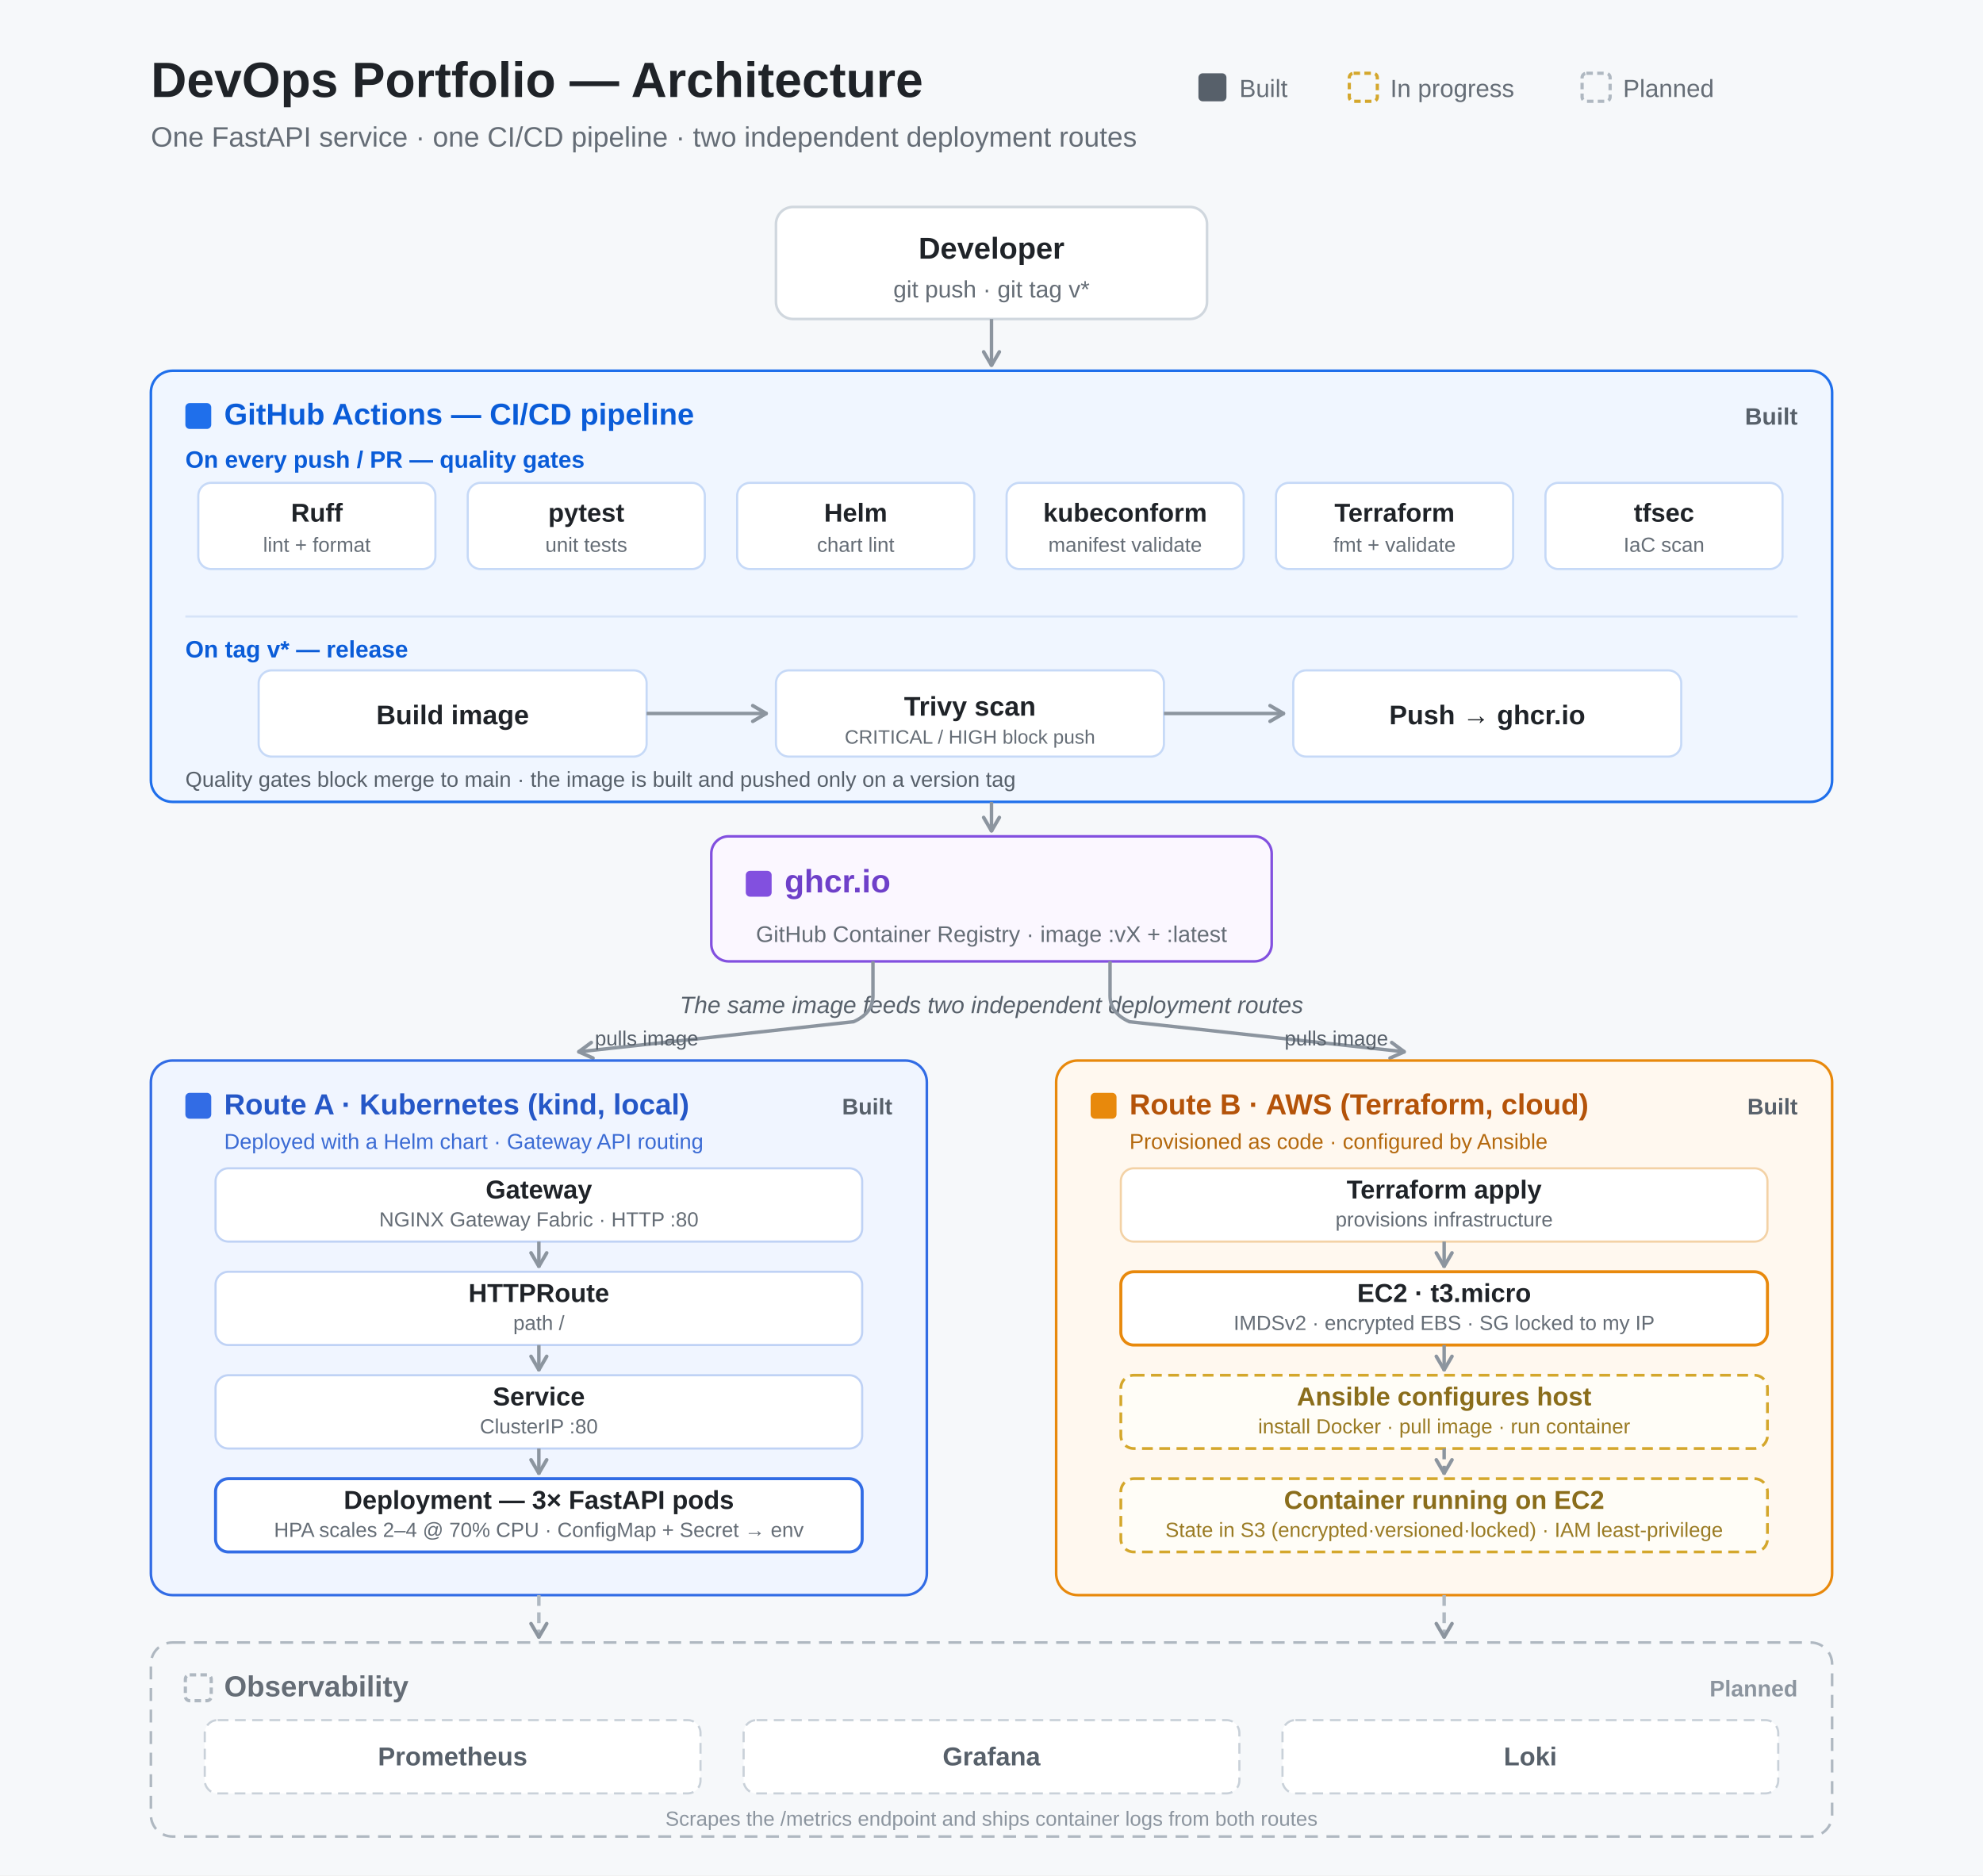
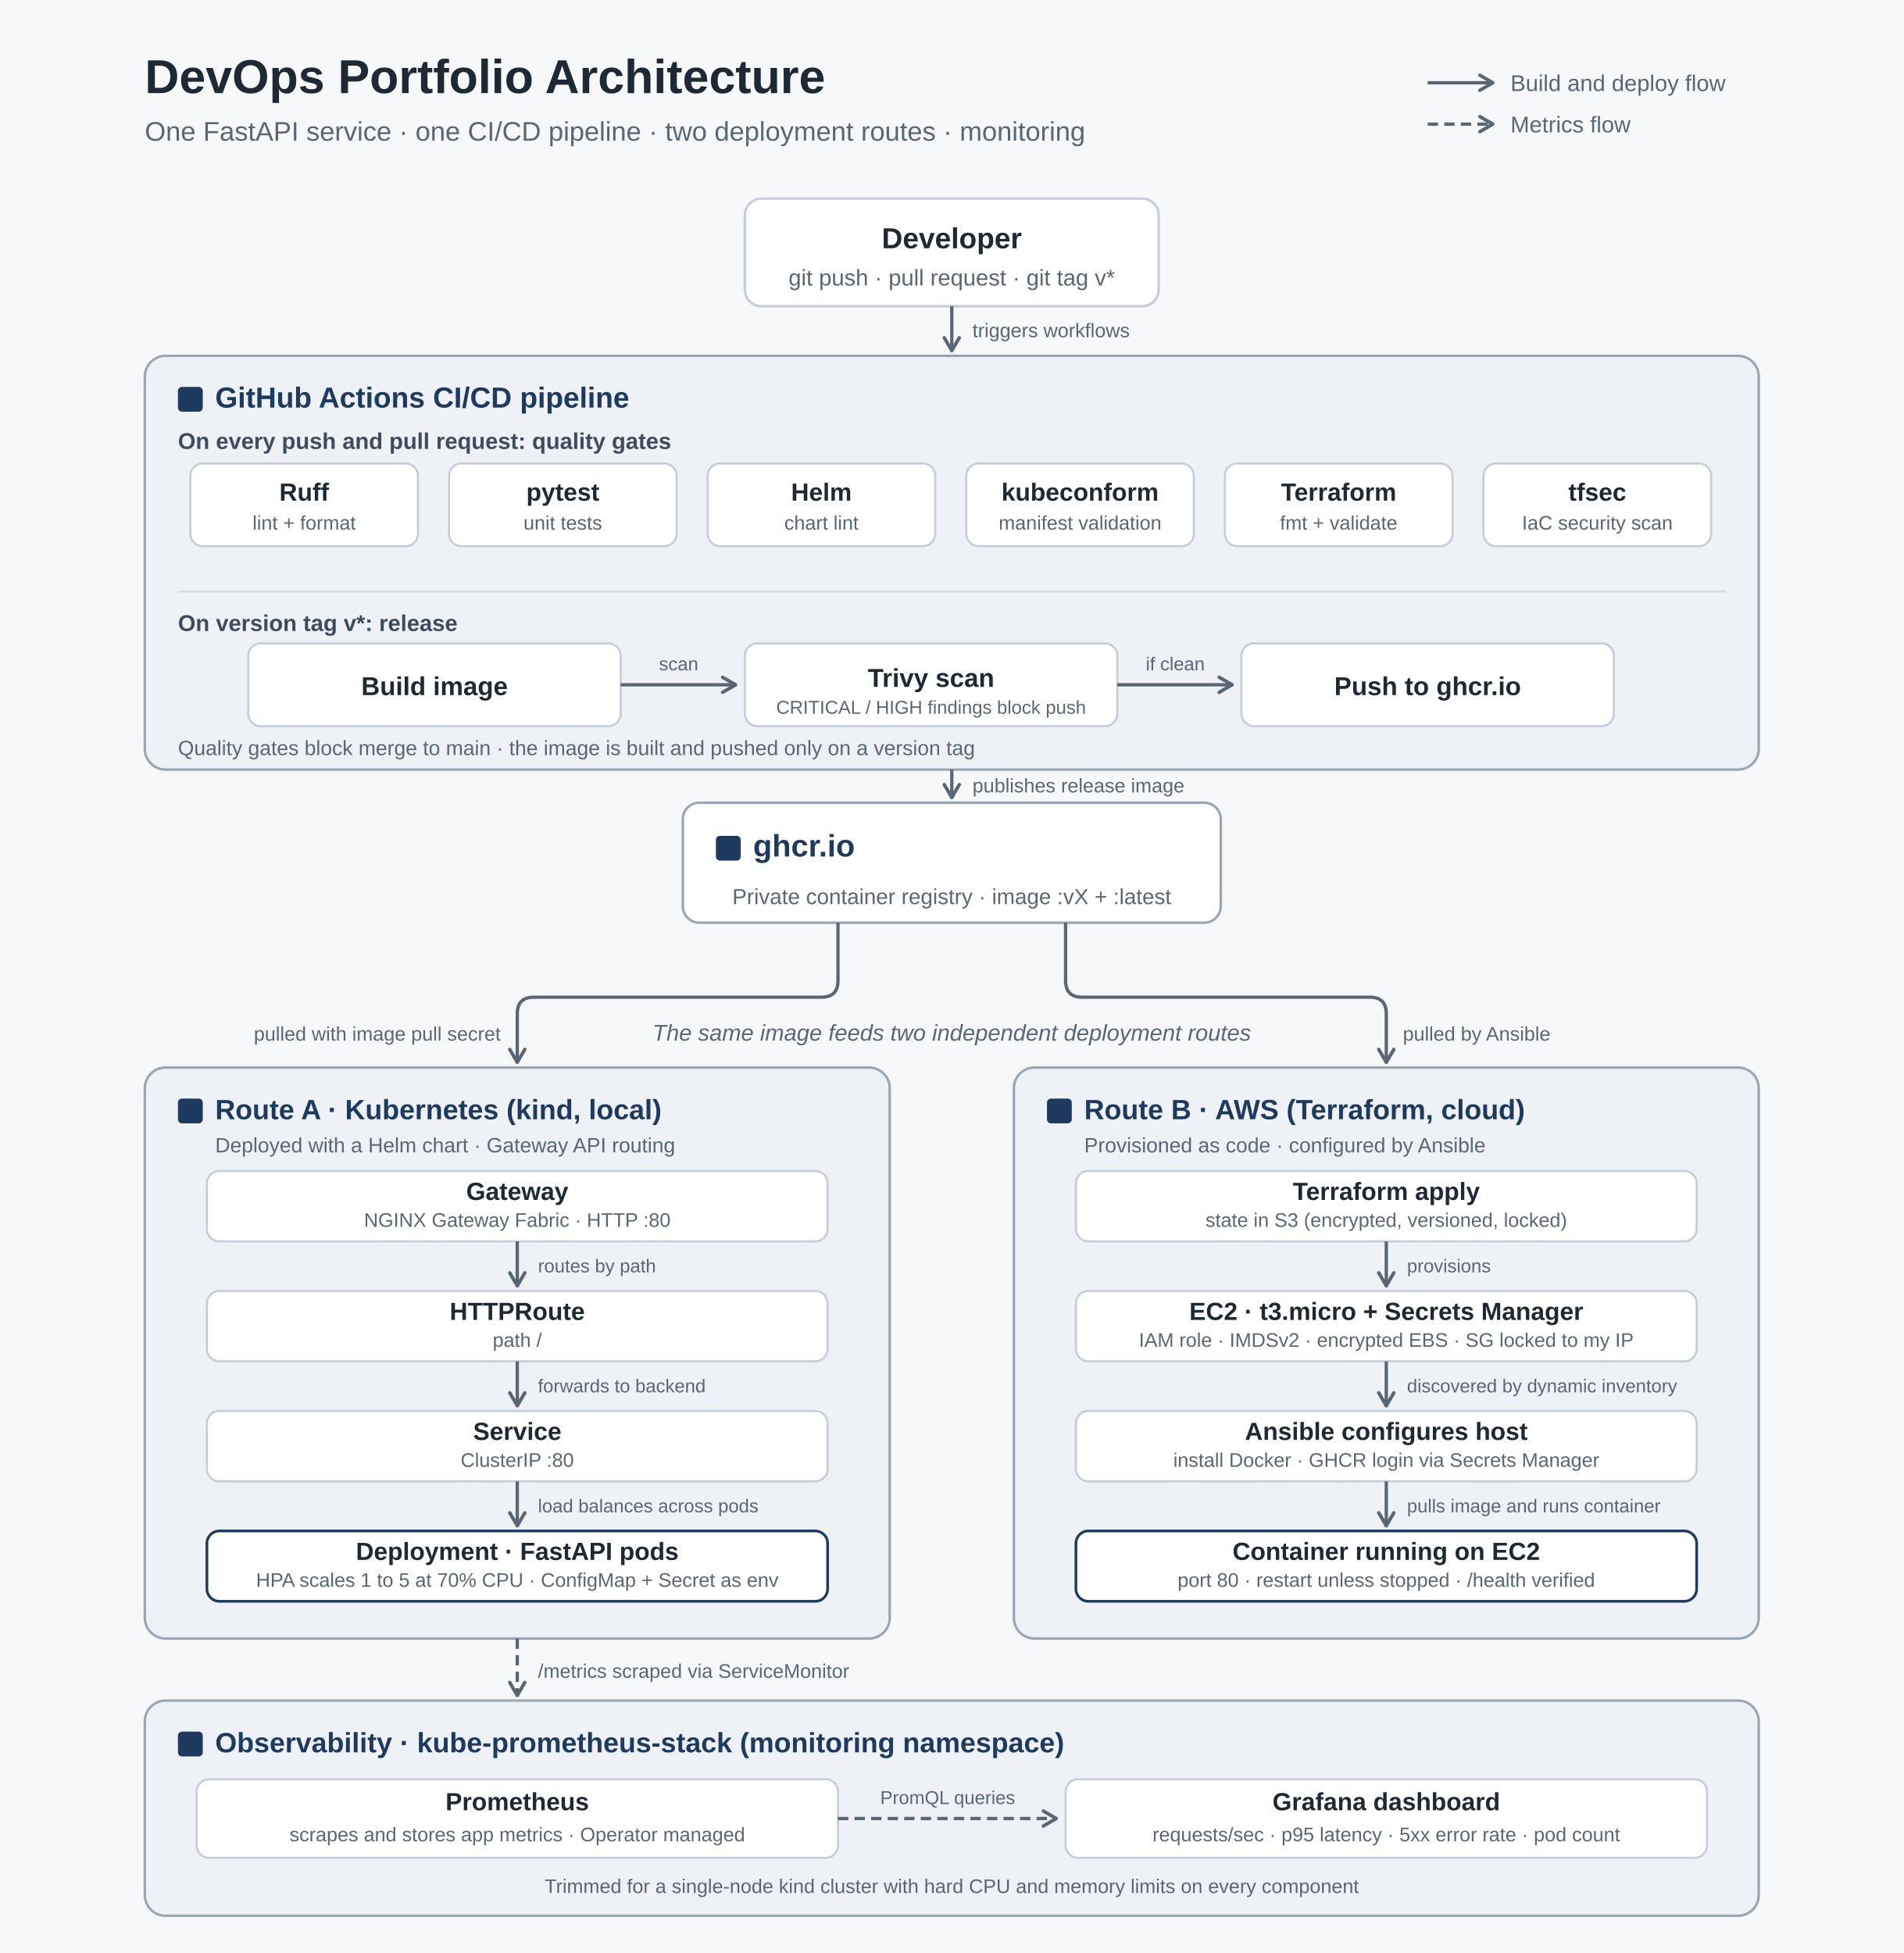
- <svg xmlns="http://www.w3.org/2000/svg" width="100%" viewBox="0 0 920 870" role="img" font-family="'Segoe UI', -apple-system, BlinkMacSystemFont, 'Helvetica Neue', Arial, sans-serif">
+ <svg xmlns="http://www.w3.org/2000/svg" width="100%" viewBox="0 0 920 944" role="img" font-family="'Segoe UI', -apple-system, BlinkMacSystemFont, 'Helvetica Neue', Arial, sans-serif">
  <defs>
    <marker id="arrow" viewBox="0 0 10 10" refX="8.5" refY="5" markerWidth="6.5" markerHeight="6.5" orient="auto-start-reverse">
-       <path d="M2 1.5L8 5L2 8.5" fill="none" stroke="#8C959F" stroke-width="1.6" stroke-linecap="round" stroke-linejoin="round" />
+       <path d="M2 1.5L8 5L2 8.5" fill="none" stroke="#5B6675" stroke-width="1.6" stroke-linecap="round" stroke-linejoin="round" />
    </marker>
  </defs>
-   <rect x="0" y="0" width="920" height="870" fill="#F6F8FA" />
-   <text x="70" y="45" font-size="23" font-weight="700" fill="#1F2328">DevOps Portfolio — Architecture</text>
-   <text x="70" y="68" font-size="13" fill="#656D76">One FastAPI service · one CI/CD pipeline · two independent deployment routes</text>
-   <rect x="556" y="34" width="13" height="13" rx="2" fill="#57606A" />
-   <text x="575" y="45" font-size="11.5" fill="#656D76">Built</text>
-   <rect x="626" y="34" width="13" height="13" rx="2" fill="none" stroke="#D4A72C" stroke-width="1.5" stroke-dasharray="3 2" />
-   <text x="645" y="45" font-size="11.5" fill="#656D76">In progress</text>
-   <rect x="734" y="34" width="13" height="13" rx="2" fill="none" stroke="#AFB8C1" stroke-width="1.5" stroke-dasharray="3 2" />
-   <text x="753" y="45" font-size="11.5" fill="#656D76">Planned</text>
-   <rect x="360" y="96" width="200" height="52" rx="8" fill="#FFFFFF" stroke="#D0D7DE" stroke-width="1.2" />
-   <text x="460" y="120" text-anchor="middle" font-size="14" font-weight="600" fill="#1F2328">Developer</text>
-   <text x="460" y="138" text-anchor="middle" font-size="11" fill="#656D76">git push · git tag v*</text>
-   <line x1="460" y1="148" x2="460" y2="170" stroke="#8C959F" stroke-width="1.6" marker-end="url(#arrow)" />
-   <rect x="70" y="172" width="780" height="200" rx="10" fill="#F0F6FF" stroke="#1F6FEB" stroke-width="1.2" />
-   <rect x="86" y="187" width="12" height="12" rx="2" fill="#1F6FEB" />
-   <text x="104" y="197" font-size="14" font-weight="700" fill="#0A5CD8">GitHub Actions — CI/CD pipeline</text>
-   <text x="834" y="197" text-anchor="end" font-size="11" font-weight="600" fill="#57606A">Built</text>
-   <text x="86" y="217" font-size="11" font-weight="600" fill="#0A5CD8">On every push / PR — quality gates</text>
+   <rect x="0" y="0" width="920" height="944" fill="#F7F8FA" />
+   <text x="70" y="45" font-size="23" font-weight="700" fill="#1F2933">DevOps Portfolio Architecture</text>
+   <text x="70" y="68" font-size="13" fill="#5B6675">One FastAPI service · one CI/CD pipeline · two deployment routes · monitoring</text>
+   <line x1="690" y1="40" x2="722" y2="40" stroke="#5B6675" stroke-width="1.6" marker-end="url(#arrow)" />
+   <text x="730" y="44" font-size="11" fill="#5B6675">Build and deploy flow</text>
+   <line x1="690" y1="60" x2="722" y2="60" stroke="#5B6675" stroke-width="1.6" stroke-dasharray="5 3" marker-end="url(#arrow)" />
+   <text x="730" y="64" font-size="11" fill="#5B6675">Metrics flow</text>
+   <rect x="360" y="96" width="200" height="52" rx="8" fill="#FFFFFF" stroke="#C5CDD8" stroke-width="1.2" />
+   <text x="460" y="120" text-anchor="middle" font-size="14" font-weight="600" fill="#1F2933">Developer</text>
+   <text x="460" y="138" text-anchor="middle" font-size="11" fill="#5B6675">git push · pull request · git tag v*</text>
+   <line x1="460" y1="148" x2="460" y2="170" stroke="#5B6675" stroke-width="1.6" marker-end="url(#arrow)" />
+   <text x="470" y="163" font-size="9.5" fill="#5B6675">triggers workflows</text>
+   <rect x="70" y="172" width="780" height="200" rx="10" fill="#EEF1F5" stroke="#9AA5B4" stroke-width="1.2" />
+   <rect x="86" y="187" width="12" height="12" rx="2" fill="#1E3A5F" />
+   <text x="104" y="197" font-size="14" font-weight="700" fill="#1E3A5F">GitHub Actions CI/CD pipeline</text>
+   <text x="86" y="217" font-size="11" font-weight="600" fill="#3E4C5E">On every push and pull request: quality gates</text>
  <g font-size="9.5">
-     <rect x="92" y="224" width="110" height="40" rx="6" fill="#FFFFFF" stroke="#C6D9F7" stroke-width="1" />
-     <text x="147" y="242" text-anchor="middle" font-size="12" font-weight="600" fill="#1F2328">Ruff</text>
-     <text x="147" y="256" text-anchor="middle" fill="#656D76">lint + format</text>
-     <rect x="217" y="224" width="110" height="40" rx="6" fill="#FFFFFF" stroke="#C6D9F7" stroke-width="1" />
-     <text x="272" y="242" text-anchor="middle" font-size="12" font-weight="600" fill="#1F2328">pytest</text>
-     <text x="272" y="256" text-anchor="middle" fill="#656D76">unit tests</text>
-     <rect x="342" y="224" width="110" height="40" rx="6" fill="#FFFFFF" stroke="#C6D9F7" stroke-width="1" />
-     <text x="397" y="242" text-anchor="middle" font-size="12" font-weight="600" fill="#1F2328">Helm</text>
-     <text x="397" y="256" text-anchor="middle" fill="#656D76">chart lint</text>
-     <rect x="467" y="224" width="110" height="40" rx="6" fill="#FFFFFF" stroke="#C6D9F7" stroke-width="1" />
-     <text x="522" y="242" text-anchor="middle" font-size="12" font-weight="600" fill="#1F2328">kubeconform</text>
-     <text x="522" y="256" text-anchor="middle" fill="#656D76">manifest validate</text>
-     <rect x="592" y="224" width="110" height="40" rx="6" fill="#FFFFFF" stroke="#C6D9F7" stroke-width="1" />
-     <text x="647" y="242" text-anchor="middle" font-size="12" font-weight="600" fill="#1F2328">Terraform</text>
-     <text x="647" y="256" text-anchor="middle" fill="#656D76">fmt + validate</text>
-     <rect x="717" y="224" width="110" height="40" rx="6" fill="#FFFFFF" stroke="#C6D9F7" stroke-width="1" />
-     <text x="772" y="242" text-anchor="middle" font-size="12" font-weight="600" fill="#1F2328">tfsec</text>
-     <text x="772" y="256" text-anchor="middle" fill="#656D76">IaC scan</text>
+     <rect x="92" y="224" width="110" height="40" rx="6" fill="#FFFFFF" stroke="#C5CDD8" stroke-width="1" />
+     <text x="147" y="242" text-anchor="middle" font-size="12" font-weight="600" fill="#1F2933">Ruff</text>
+     <text x="147" y="256" text-anchor="middle" fill="#5B6675">lint + format</text>
+     <rect x="217" y="224" width="110" height="40" rx="6" fill="#FFFFFF" stroke="#C5CDD8" stroke-width="1" />
+     <text x="272" y="242" text-anchor="middle" font-size="12" font-weight="600" fill="#1F2933">pytest</text>
+     <text x="272" y="256" text-anchor="middle" fill="#5B6675">unit tests</text>
+     <rect x="342" y="224" width="110" height="40" rx="6" fill="#FFFFFF" stroke="#C5CDD8" stroke-width="1" />
+     <text x="397" y="242" text-anchor="middle" font-size="12" font-weight="600" fill="#1F2933">Helm</text>
+     <text x="397" y="256" text-anchor="middle" fill="#5B6675">chart lint</text>
+     <rect x="467" y="224" width="110" height="40" rx="6" fill="#FFFFFF" stroke="#C5CDD8" stroke-width="1" />
+     <text x="522" y="242" text-anchor="middle" font-size="12" font-weight="600" fill="#1F2933">kubeconform</text>
+     <text x="522" y="256" text-anchor="middle" fill="#5B6675">manifest validation</text>
+     <rect x="592" y="224" width="110" height="40" rx="6" fill="#FFFFFF" stroke="#C5CDD8" stroke-width="1" />
+     <text x="647" y="242" text-anchor="middle" font-size="12" font-weight="600" fill="#1F2933">Terraform</text>
+     <text x="647" y="256" text-anchor="middle" fill="#5B6675">fmt + validate</text>
+     <rect x="717" y="224" width="110" height="40" rx="6" fill="#FFFFFF" stroke="#C5CDD8" stroke-width="1" />
+     <text x="772" y="242" text-anchor="middle" font-size="12" font-weight="600" fill="#1F2933">tfsec</text>
+     <text x="772" y="256" text-anchor="middle" fill="#5B6675">IaC security scan</text>
  </g>
-   <line x1="86" y1="286" x2="834" y2="286" stroke="#D6E3F8" stroke-width="1" />
-   <text x="86" y="305" font-size="11" font-weight="600" fill="#0A5CD8">On tag v* — release</text>
-   <rect x="120" y="311" width="180" height="40" rx="6" fill="#FFFFFF" stroke="#C6D9F7" stroke-width="1" />
-   <text x="210" y="336" text-anchor="middle" font-size="12.5" font-weight="600" fill="#1F2328">Build image</text>
-   <line x1="300" y1="331" x2="356" y2="331" stroke="#8C959F" stroke-width="1.6" marker-end="url(#arrow)" />
-   <rect x="360" y="311" width="180" height="40" rx="6" fill="#FFFFFF" stroke="#C6D9F7" stroke-width="1" />
-   <text x="450" y="332" text-anchor="middle" font-size="12.5" font-weight="600" fill="#1F2328">Trivy scan</text>
-   <text x="450" y="345" text-anchor="middle" font-size="9" fill="#656D76">CRITICAL / HIGH block push</text>
-   <line x1="540" y1="331" x2="596" y2="331" stroke="#8C959F" stroke-width="1.6" marker-end="url(#arrow)" />
-   <rect x="600" y="311" width="180" height="40" rx="6" fill="#FFFFFF" stroke="#C6D9F7" stroke-width="1" />
-   <text x="690" y="336" text-anchor="middle" font-size="12.5" font-weight="600" fill="#1F2328">Push → ghcr.io</text>
-   <text x="86" y="365" font-size="10" fill="#57606A">Quality gates block merge to main · the image is built and pushed only on a version tag</text>
-   <line x1="460" y1="372" x2="460" y2="386" stroke="#8C959F" stroke-width="1.6" marker-end="url(#arrow)" />
-   <rect x="330" y="388" width="260" height="58" rx="8" fill="#FBF7FF" stroke="#8250DF" stroke-width="1.2" />
-   <rect x="346" y="404" width="12" height="12" rx="2" fill="#8250DF" />
-   <text x="364" y="414" font-size="15" font-weight="700" fill="#6E40C9">ghcr.io</text>
-   <text x="460" y="437" text-anchor="middle" font-size="10.5" fill="#656D76">GitHub Container Registry · image  :vX  +  :latest</text>
-   <text x="460" y="470" text-anchor="middle" font-size="11" font-style="italic" fill="#57606A">The same image feeds two independent deployment routes</text>
-   <path d="M405 446 L405 462 Q405 470 396 474 L268 488" fill="none" stroke="#8C959F" stroke-width="1.6" marker-end="url(#arrow)" />
-   <path d="M515 446 L515 462 Q515 470 524 474 L652 488" fill="none" stroke="#8C959F" stroke-width="1.6" marker-end="url(#arrow)" />
-   <text x="300" y="485" text-anchor="middle" font-size="9.5" fill="#57606A">pulls image</text>
-   <text x="620" y="485" text-anchor="middle" font-size="9.5" fill="#57606A">pulls image</text>
-   <rect x="70" y="492" width="360" height="248" rx="10" fill="#F0F5FF" stroke="#326CE5" stroke-width="1.2" />
-   <rect x="86" y="507" width="12" height="12" rx="2" fill="#326CE5" />
-   <text x="104" y="517" font-size="13.5" font-weight="700" fill="#2557C7">Route A · Kubernetes (kind, local)</text>
-   <text x="414" y="517" text-anchor="end" font-size="10.5" font-weight="600" fill="#57606A">Built</text>
-   <text x="104" y="533" font-size="10" fill="#3B6BD4">Deployed with a Helm chart · Gateway API routing</text>
-   <rect x="100" y="542" width="300" height="34" rx="6" fill="#FFFFFF" stroke="#BFD2F5" stroke-width="1" />
-   <text x="250" y="556" text-anchor="middle" font-size="12" font-weight="600" fill="#1F2328">Gateway</text>
-   <text x="250" y="569" text-anchor="middle" font-size="9.5" fill="#656D76">NGINX Gateway Fabric · HTTP :80</text>
-   <line x1="250" y1="576" x2="250" y2="588" stroke="#8C959F" stroke-width="1.6" marker-end="url(#arrow)" />
-   <rect x="100" y="590" width="300" height="34" rx="6" fill="#FFFFFF" stroke="#BFD2F5" stroke-width="1" />
-   <text x="250" y="604" text-anchor="middle" font-size="12" font-weight="600" fill="#1F2328">HTTPRoute</text>
-   <text x="250" y="617" text-anchor="middle" font-size="9.5" fill="#656D76">path /</text>
-   <line x1="250" y1="624" x2="250" y2="636" stroke="#8C959F" stroke-width="1.6" marker-end="url(#arrow)" />
-   <rect x="100" y="638" width="300" height="34" rx="6" fill="#FFFFFF" stroke="#BFD2F5" stroke-width="1" />
-   <text x="250" y="652" text-anchor="middle" font-size="12" font-weight="600" fill="#1F2328">Service</text>
-   <text x="250" y="665" text-anchor="middle" font-size="9.5" fill="#656D76">ClusterIP :80</text>
-   <line x1="250" y1="672" x2="250" y2="684" stroke="#8C959F" stroke-width="1.6" marker-end="url(#arrow)" />
-   <rect x="100" y="686" width="300" height="34" rx="6" fill="#FFFFFF" stroke="#326CE5" stroke-width="1.4" />
-   <text x="250" y="700" text-anchor="middle" font-size="12" font-weight="600" fill="#1F2328">Deployment — 3× FastAPI pods</text>
-   <text x="250" y="713" text-anchor="middle" font-size="9.5" fill="#656D76">HPA scales 2–4 @ 70% CPU · ConfigMap + Secret → env</text>
-   <rect x="490" y="492" width="360" height="248" rx="10" fill="#FFF8EF" stroke="#E8890C" stroke-width="1.2" />
-   <rect x="506" y="507" width="12" height="12" rx="2" fill="#E8890C" />
-   <text x="524" y="517" font-size="13.5" font-weight="700" fill="#B45309">Route B · AWS (Terraform, cloud)</text>
-   <text x="834" y="517" text-anchor="end" font-size="10.5" font-weight="600" fill="#57606A">Built</text>
-   <text x="524" y="533" font-size="10" fill="#B4690E">Provisioned as code · configured by Ansible</text>
-   <rect x="520" y="542" width="300" height="34" rx="6" fill="#FFFFFF" stroke="#F3D2A6" stroke-width="1" />
-   <text x="670" y="556" text-anchor="middle" font-size="12" font-weight="600" fill="#1F2328">Terraform apply</text>
-   <text x="670" y="569" text-anchor="middle" font-size="9.5" fill="#656D76">provisions infrastructure</text>
-   <line x1="670" y1="576" x2="670" y2="588" stroke="#8C959F" stroke-width="1.6" marker-end="url(#arrow)" />
-   <rect x="520" y="590" width="300" height="34" rx="6" fill="#FFFFFF" stroke="#E8890C" stroke-width="1.4" />
-   <text x="670" y="604" text-anchor="middle" font-size="12" font-weight="600" fill="#1F2328">EC2 · t3.micro</text>
-   <text x="670" y="617" text-anchor="middle" font-size="9.5" fill="#656D76">IMDSv2 · encrypted EBS · SG locked to my IP</text>
-   <line x1="670" y1="624" x2="670" y2="636" stroke="#8C959F" stroke-width="1.6" marker-end="url(#arrow)" />
-   <rect x="520" y="638" width="300" height="34" rx="6" fill="#FFFDF7" stroke="#D4A72C" stroke-width="1.3" stroke-dasharray="5 3" />
-   <text x="670" y="652" text-anchor="middle" font-size="12" font-weight="600" fill="#8A6D1B">Ansible configures host</text>
-   <text x="670" y="665" text-anchor="middle" font-size="9.5" fill="#9A7B24">install Docker · pull image · run container</text>
-   <line x1="670" y1="672" x2="670" y2="684" stroke="#8C959F" stroke-width="1.6" stroke-dasharray="5 3" marker-end="url(#arrow)" />
-   <rect x="520" y="686" width="300" height="34" rx="6" fill="#FFFDF7" stroke="#D4A72C" stroke-width="1.3" stroke-dasharray="5 3" />
-   <text x="670" y="700" text-anchor="middle" font-size="12" font-weight="600" fill="#8A6D1B">Container running on EC2</text>
-   <text x="670" y="713" text-anchor="middle" font-size="9.5" fill="#9A7B24">State in S3 (encrypted·versioned·locked) · IAM least-privilege</text>
-   <line x1="250" y1="740" x2="250" y2="760" stroke="#AFB8C1" stroke-width="1.6" stroke-dasharray="5 3" marker-end="url(#arrow)" />
-   <line x1="670" y1="740" x2="670" y2="760" stroke="#AFB8C1" stroke-width="1.6" stroke-dasharray="5 3" marker-end="url(#arrow)" />
-   <rect x="70" y="762" width="780" height="90" rx="10" fill="#F6F8FA" stroke="#AFB8C1" stroke-width="1.2" stroke-dasharray="6 4" />
-   <rect x="86" y="777" width="12" height="12" rx="2" fill="none" stroke="#AFB8C1" stroke-width="1.5" stroke-dasharray="3 2" />
-   <text x="104" y="787" font-size="13.5" font-weight="700" fill="#656D76">Observability</text>
-   <text x="834" y="787" text-anchor="end" font-size="10.5" font-weight="600" fill="#8C959F">Planned</text>
-   <rect x="95" y="798" width="230" height="34" rx="6" fill="#FFFFFF" stroke="#C9D1D9" stroke-width="1" stroke-dasharray="5 3" />
-   <text x="210" y="819" text-anchor="middle" font-size="12" font-weight="600" fill="#57606A">Prometheus</text>
-   <rect x="345" y="798" width="230" height="34" rx="6" fill="#FFFFFF" stroke="#C9D1D9" stroke-width="1" stroke-dasharray="5 3" />
-   <text x="460" y="819" text-anchor="middle" font-size="12" font-weight="600" fill="#57606A">Grafana</text>
-   <rect x="595" y="798" width="230" height="34" rx="6" fill="#FFFFFF" stroke="#C9D1D9" stroke-width="1" stroke-dasharray="5 3" />
-   <text x="710" y="819" text-anchor="middle" font-size="12" font-weight="600" fill="#57606A">Loki</text>
-   <text x="460" y="847" text-anchor="middle" font-size="9.5" fill="#8C959F">Scrapes the /metrics endpoint and ships container logs from both routes</text>
+   <line x1="86" y1="286" x2="834" y2="286" stroke="#D5DBE3" stroke-width="1" />
+   <text x="86" y="305" font-size="11" font-weight="600" fill="#3E4C5E">On version tag v*: release</text>
+   <rect x="120" y="311" width="180" height="40" rx="6" fill="#FFFFFF" stroke="#C5CDD8" stroke-width="1" />
+   <text x="210" y="336" text-anchor="middle" font-size="12.5" font-weight="600" fill="#1F2933">Build image</text>
+   <line x1="300" y1="331" x2="356" y2="331" stroke="#5B6675" stroke-width="1.6" marker-end="url(#arrow)" />
+   <text x="328" y="324" text-anchor="middle" font-size="9" fill="#5B6675">scan</text>
+   <rect x="360" y="311" width="180" height="40" rx="6" fill="#FFFFFF" stroke="#C5CDD8" stroke-width="1" />
+   <text x="450" y="332" text-anchor="middle" font-size="12.5" font-weight="600" fill="#1F2933">Trivy scan</text>
+   <text x="450" y="345" text-anchor="middle" font-size="9" fill="#5B6675">CRITICAL / HIGH findings block push</text>
+   <line x1="540" y1="331" x2="596" y2="331" stroke="#5B6675" stroke-width="1.6" marker-end="url(#arrow)" />
+   <text x="568" y="324" text-anchor="middle" font-size="9" fill="#5B6675">if clean</text>
+   <rect x="600" y="311" width="180" height="40" rx="6" fill="#FFFFFF" stroke="#C5CDD8" stroke-width="1" />
+   <text x="690" y="336" text-anchor="middle" font-size="12.5" font-weight="600" fill="#1F2933">Push to ghcr.io</text>
+   <text x="86" y="365" font-size="10" fill="#5B6675">Quality gates block merge to main · the image is built and pushed only on a version tag</text>
+   <line x1="460" y1="372" x2="460" y2="386" stroke="#5B6675" stroke-width="1.6" marker-end="url(#arrow)" />
+   <text x="470" y="383" font-size="9.5" fill="#5B6675">publishes release image</text>
+   <rect x="330" y="388" width="260" height="58" rx="8" fill="#FFFFFF" stroke="#9AA5B4" stroke-width="1.2" />
+   <rect x="346" y="404" width="12" height="12" rx="2" fill="#1E3A5F" />
+   <text x="364" y="414" font-size="15" font-weight="700" fill="#1E3A5F">ghcr.io</text>
+   <text x="460" y="437" text-anchor="middle" font-size="10.5" fill="#5B6675">Private container registry · image :vX + :latest</text>
+   <path d="M405 446 V474 Q405 482 397 482 H258 Q250 482 250 490 V514" fill="none" stroke="#5B6675" stroke-width="1.6" marker-end="url(#arrow)" />
+   <path d="M515 446 V474 Q515 482 523 482 H662 Q670 482 670 490 V514" fill="none" stroke="#5B6675" stroke-width="1.6" marker-end="url(#arrow)" />
+   <text x="242" y="503" text-anchor="end" font-size="9.5" fill="#5B6675">pulled with image pull secret</text>
+   <text x="678" y="503" font-size="9.5" fill="#5B6675">pulled by Ansible</text>
+   <text x="460" y="503" text-anchor="middle" font-size="11" font-style="italic" fill="#5B6675">The same image feeds two independent deployment routes</text>
+   <rect x="70" y="516" width="360" height="276" rx="10" fill="#EEF1F5" stroke="#9AA5B4" stroke-width="1.2" />
+   <rect x="86" y="531" width="12" height="12" rx="2" fill="#1E3A5F" />
+   <text x="104" y="541" font-size="13.5" font-weight="700" fill="#1E3A5F">Route A · Kubernetes (kind, local)</text>
+   <text x="104" y="557" font-size="10" fill="#5B6675">Deployed with a Helm chart · Gateway API routing</text>
+   <rect x="100" y="566" width="300" height="34" rx="6" fill="#FFFFFF" stroke="#C5CDD8" stroke-width="1" />
+   <text x="250" y="580" text-anchor="middle" font-size="12" font-weight="600" fill="#1F2933">Gateway</text>
+   <text x="250" y="593" text-anchor="middle" font-size="9.5" fill="#5B6675">NGINX Gateway Fabric · HTTP :80</text>
+   <line x1="250" y1="600" x2="250" y2="622" stroke="#5B6675" stroke-width="1.6" marker-end="url(#arrow)" />
+   <text x="260" y="615" font-size="9" fill="#5B6675">routes by path</text>
+   <rect x="100" y="624" width="300" height="34" rx="6" fill="#FFFFFF" stroke="#C5CDD8" stroke-width="1" />
+   <text x="250" y="638" text-anchor="middle" font-size="12" font-weight="600" fill="#1F2933">HTTPRoute</text>
+   <text x="250" y="651" text-anchor="middle" font-size="9.5" fill="#5B6675">path /</text>
+   <line x1="250" y1="658" x2="250" y2="680" stroke="#5B6675" stroke-width="1.6" marker-end="url(#arrow)" />
+   <text x="260" y="673" font-size="9" fill="#5B6675">forwards to backend</text>
+   <rect x="100" y="682" width="300" height="34" rx="6" fill="#FFFFFF" stroke="#C5CDD8" stroke-width="1" />
+   <text x="250" y="696" text-anchor="middle" font-size="12" font-weight="600" fill="#1F2933">Service</text>
+   <text x="250" y="709" text-anchor="middle" font-size="9.5" fill="#5B6675">ClusterIP :80</text>
+   <line x1="250" y1="716" x2="250" y2="738" stroke="#5B6675" stroke-width="1.6" marker-end="url(#arrow)" />
+   <text x="260" y="731" font-size="9" fill="#5B6675">load balances across pods</text>
+   <rect x="100" y="740" width="300" height="34" rx="6" fill="#FFFFFF" stroke="#1E3A5F" stroke-width="1.3" />
+   <text x="250" y="754" text-anchor="middle" font-size="12" font-weight="600" fill="#1F2933">Deployment · FastAPI pods</text>
+   <text x="250" y="767" text-anchor="middle" font-size="9.5" fill="#5B6675">HPA scales 1 to 5 at 70% CPU · ConfigMap + Secret as env</text>
+   <rect x="490" y="516" width="360" height="276" rx="10" fill="#EEF1F5" stroke="#9AA5B4" stroke-width="1.2" />
+   <rect x="506" y="531" width="12" height="12" rx="2" fill="#1E3A5F" />
+   <text x="524" y="541" font-size="13.5" font-weight="700" fill="#1E3A5F">Route B · AWS (Terraform, cloud)</text>
+   <text x="524" y="557" font-size="10" fill="#5B6675">Provisioned as code · configured by Ansible</text>
+   <rect x="520" y="566" width="300" height="34" rx="6" fill="#FFFFFF" stroke="#C5CDD8" stroke-width="1" />
+   <text x="670" y="580" text-anchor="middle" font-size="12" font-weight="600" fill="#1F2933">Terraform apply</text>
+   <text x="670" y="593" text-anchor="middle" font-size="9.5" fill="#5B6675">state in S3 (encrypted, versioned, locked)</text>
+   <line x1="670" y1="600" x2="670" y2="622" stroke="#5B6675" stroke-width="1.6" marker-end="url(#arrow)" />
+   <text x="680" y="615" font-size="9" fill="#5B6675">provisions</text>
+   <rect x="520" y="624" width="300" height="34" rx="6" fill="#FFFFFF" stroke="#C5CDD8" stroke-width="1" />
+   <text x="670" y="638" text-anchor="middle" font-size="12" font-weight="600" fill="#1F2933">EC2 · t3.micro + Secrets Manager</text>
+   <text x="670" y="651" text-anchor="middle" font-size="9.5" fill="#5B6675">IAM role · IMDSv2 · encrypted EBS · SG locked to my IP</text>
+   <line x1="670" y1="658" x2="670" y2="680" stroke="#5B6675" stroke-width="1.6" marker-end="url(#arrow)" />
+   <text x="680" y="673" font-size="9" fill="#5B6675">discovered by dynamic inventory</text>
+   <rect x="520" y="682" width="300" height="34" rx="6" fill="#FFFFFF" stroke="#C5CDD8" stroke-width="1" />
+   <text x="670" y="696" text-anchor="middle" font-size="12" font-weight="600" fill="#1F2933">Ansible configures host</text>
+   <text x="670" y="709" text-anchor="middle" font-size="9.5" fill="#5B6675">install Docker · GHCR login via Secrets Manager</text>
+   <line x1="670" y1="716" x2="670" y2="738" stroke="#5B6675" stroke-width="1.6" marker-end="url(#arrow)" />
+   <text x="680" y="731" font-size="9" fill="#5B6675">pulls image and runs container</text>
+   <rect x="520" y="740" width="300" height="34" rx="6" fill="#FFFFFF" stroke="#1E3A5F" stroke-width="1.3" />
+   <text x="670" y="754" text-anchor="middle" font-size="12" font-weight="600" fill="#1F2933">Container running on EC2</text>
+   <text x="670" y="767" text-anchor="middle" font-size="9.5" fill="#5B6675">port 80 · restart unless stopped · /health verified</text>
+   <line x1="250" y1="792" x2="250" y2="820" stroke="#5B6675" stroke-width="1.6" stroke-dasharray="5 3" marker-end="url(#arrow)" />
+   <text x="260" y="811" font-size="9.5" fill="#5B6675">/metrics scraped via ServiceMonitor</text>
+   <rect x="70" y="822" width="780" height="104" rx="10" fill="#EEF1F5" stroke="#9AA5B4" stroke-width="1.2" />
+   <rect x="86" y="837" width="12" height="12" rx="2" fill="#1E3A5F" />
+   <text x="104" y="847" font-size="13.5" font-weight="700" fill="#1E3A5F">Observability · kube-prometheus-stack (monitoring namespace)</text>
+   <rect x="95" y="860" width="310" height="38" rx="6" fill="#FFFFFF" stroke="#C5CDD8" stroke-width="1" />
+   <text x="250" y="875" text-anchor="middle" font-size="12" font-weight="600" fill="#1F2933">Prometheus</text>
+   <text x="250" y="890" text-anchor="middle" font-size="9.5" fill="#5B6675">scrapes and stores app metrics · Operator managed</text>
+   <line x1="405" y1="879" x2="511" y2="879" stroke="#5B6675" stroke-width="1.6" stroke-dasharray="5 3" marker-end="url(#arrow)" />
+   <text x="458" y="872" text-anchor="middle" font-size="9" fill="#5B6675">PromQL queries</text>
+   <rect x="515" y="860" width="310" height="38" rx="6" fill="#FFFFFF" stroke="#C5CDD8" stroke-width="1" />
+   <text x="670" y="875" text-anchor="middle" font-size="12" font-weight="600" fill="#1F2933">Grafana dashboard</text>
+   <text x="670" y="890" text-anchor="middle" font-size="9.5" fill="#5B6675">requests/sec · p95 latency · 5xx error rate · pod count</text>
+   <text x="460" y="915" text-anchor="middle" font-size="9.5" fill="#5B6675">Trimmed for a single-node kind cluster with hard CPU and memory limits on every component</text>
</svg>
